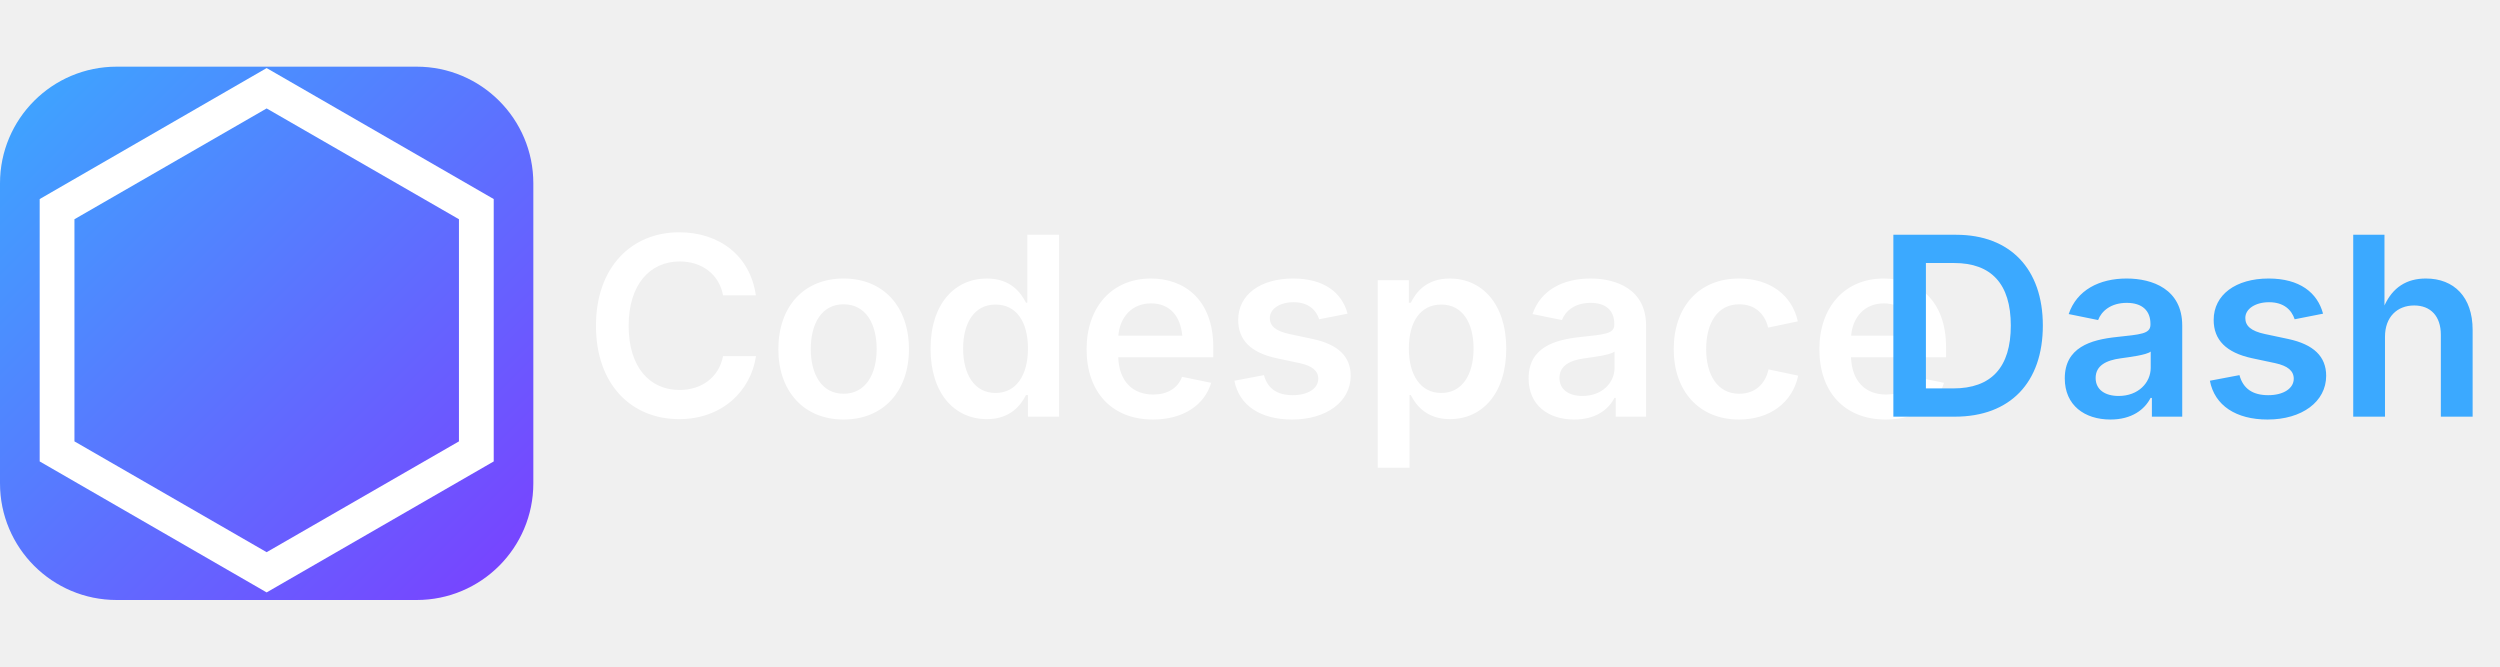
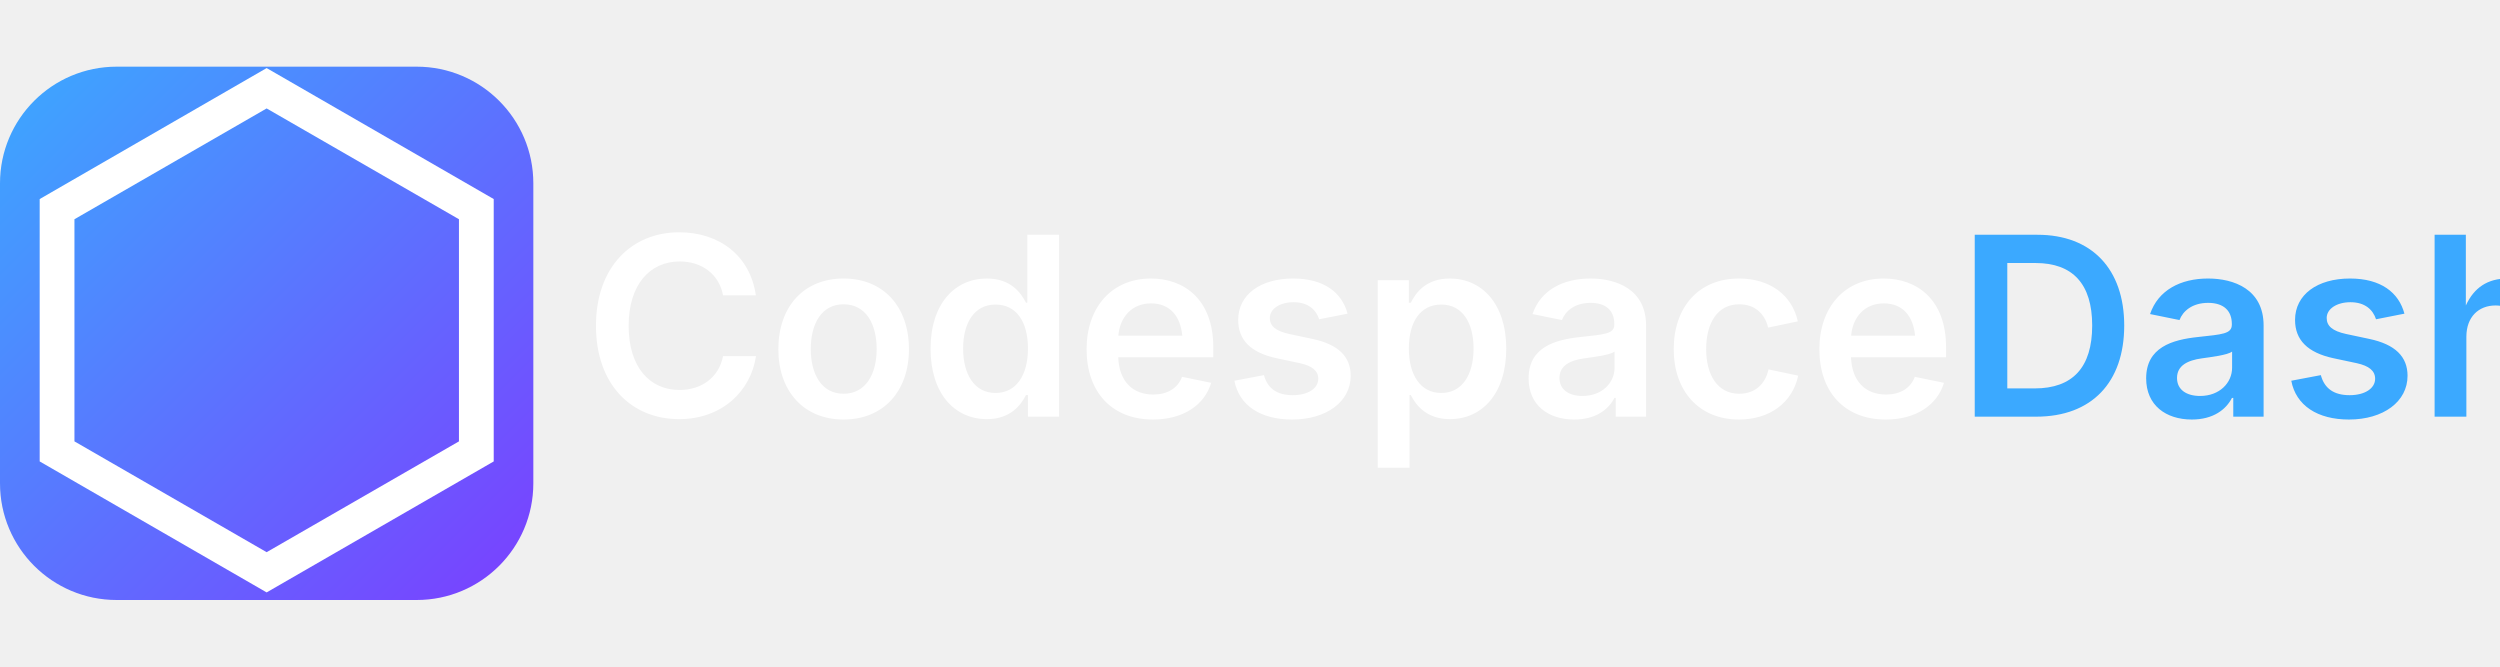
<svg xmlns="http://www.w3.org/2000/svg" viewBox="0 0 300 80">
  <defs>
    <linearGradient id="iconGradient" x1="0%" y1="0%" x2="100%" y2="100%">
      <stop offset="0%" stop-color="#3BA9FF" />
      <stop offset="100%" stop-color="#7B3EFF" />
    </linearGradient>
  </defs>
  <rect x="0" y="8" width="64" height="64" rx="14" ry="14" fill="url(#iconGradient)" />
  <text x="32" y="43" text-anchor="middle" dominant-baseline="middle" font-family="system-ui, -apple-system, BlinkMacSystemFont, 'Segoe UI', sans-serif" font-size="75" fill="#FFFFFF">⬡</text>
-   <text x="70" y="50" font-family="system-ui, -apple-system, BlinkMacSystemFont, 'Segoe UI', sans-serif" font-size="30" font-weight="600" fill="#FFFFFF">Codespace</text>
-   <text x="225" y="50" font-family="system-ui, -apple-system, BlinkMacSystemFont, 'Segoe UI', sans-serif" font-size="30" font-weight="600" fill="#3BA9FF">Dash</text>
+   <text x="70" y="50" textLength="224" lengthAdjust="spacingAndGlyphs" font-family="system-ui, -apple-system, BlinkMacSystemFont, 'Segoe UI', sans-serif" font-size="30" font-weight="600" fill="#FFFFFF">Codespace<tspan fill="#3BA9FF">Dash</tspan>
+   </text>
</svg>
